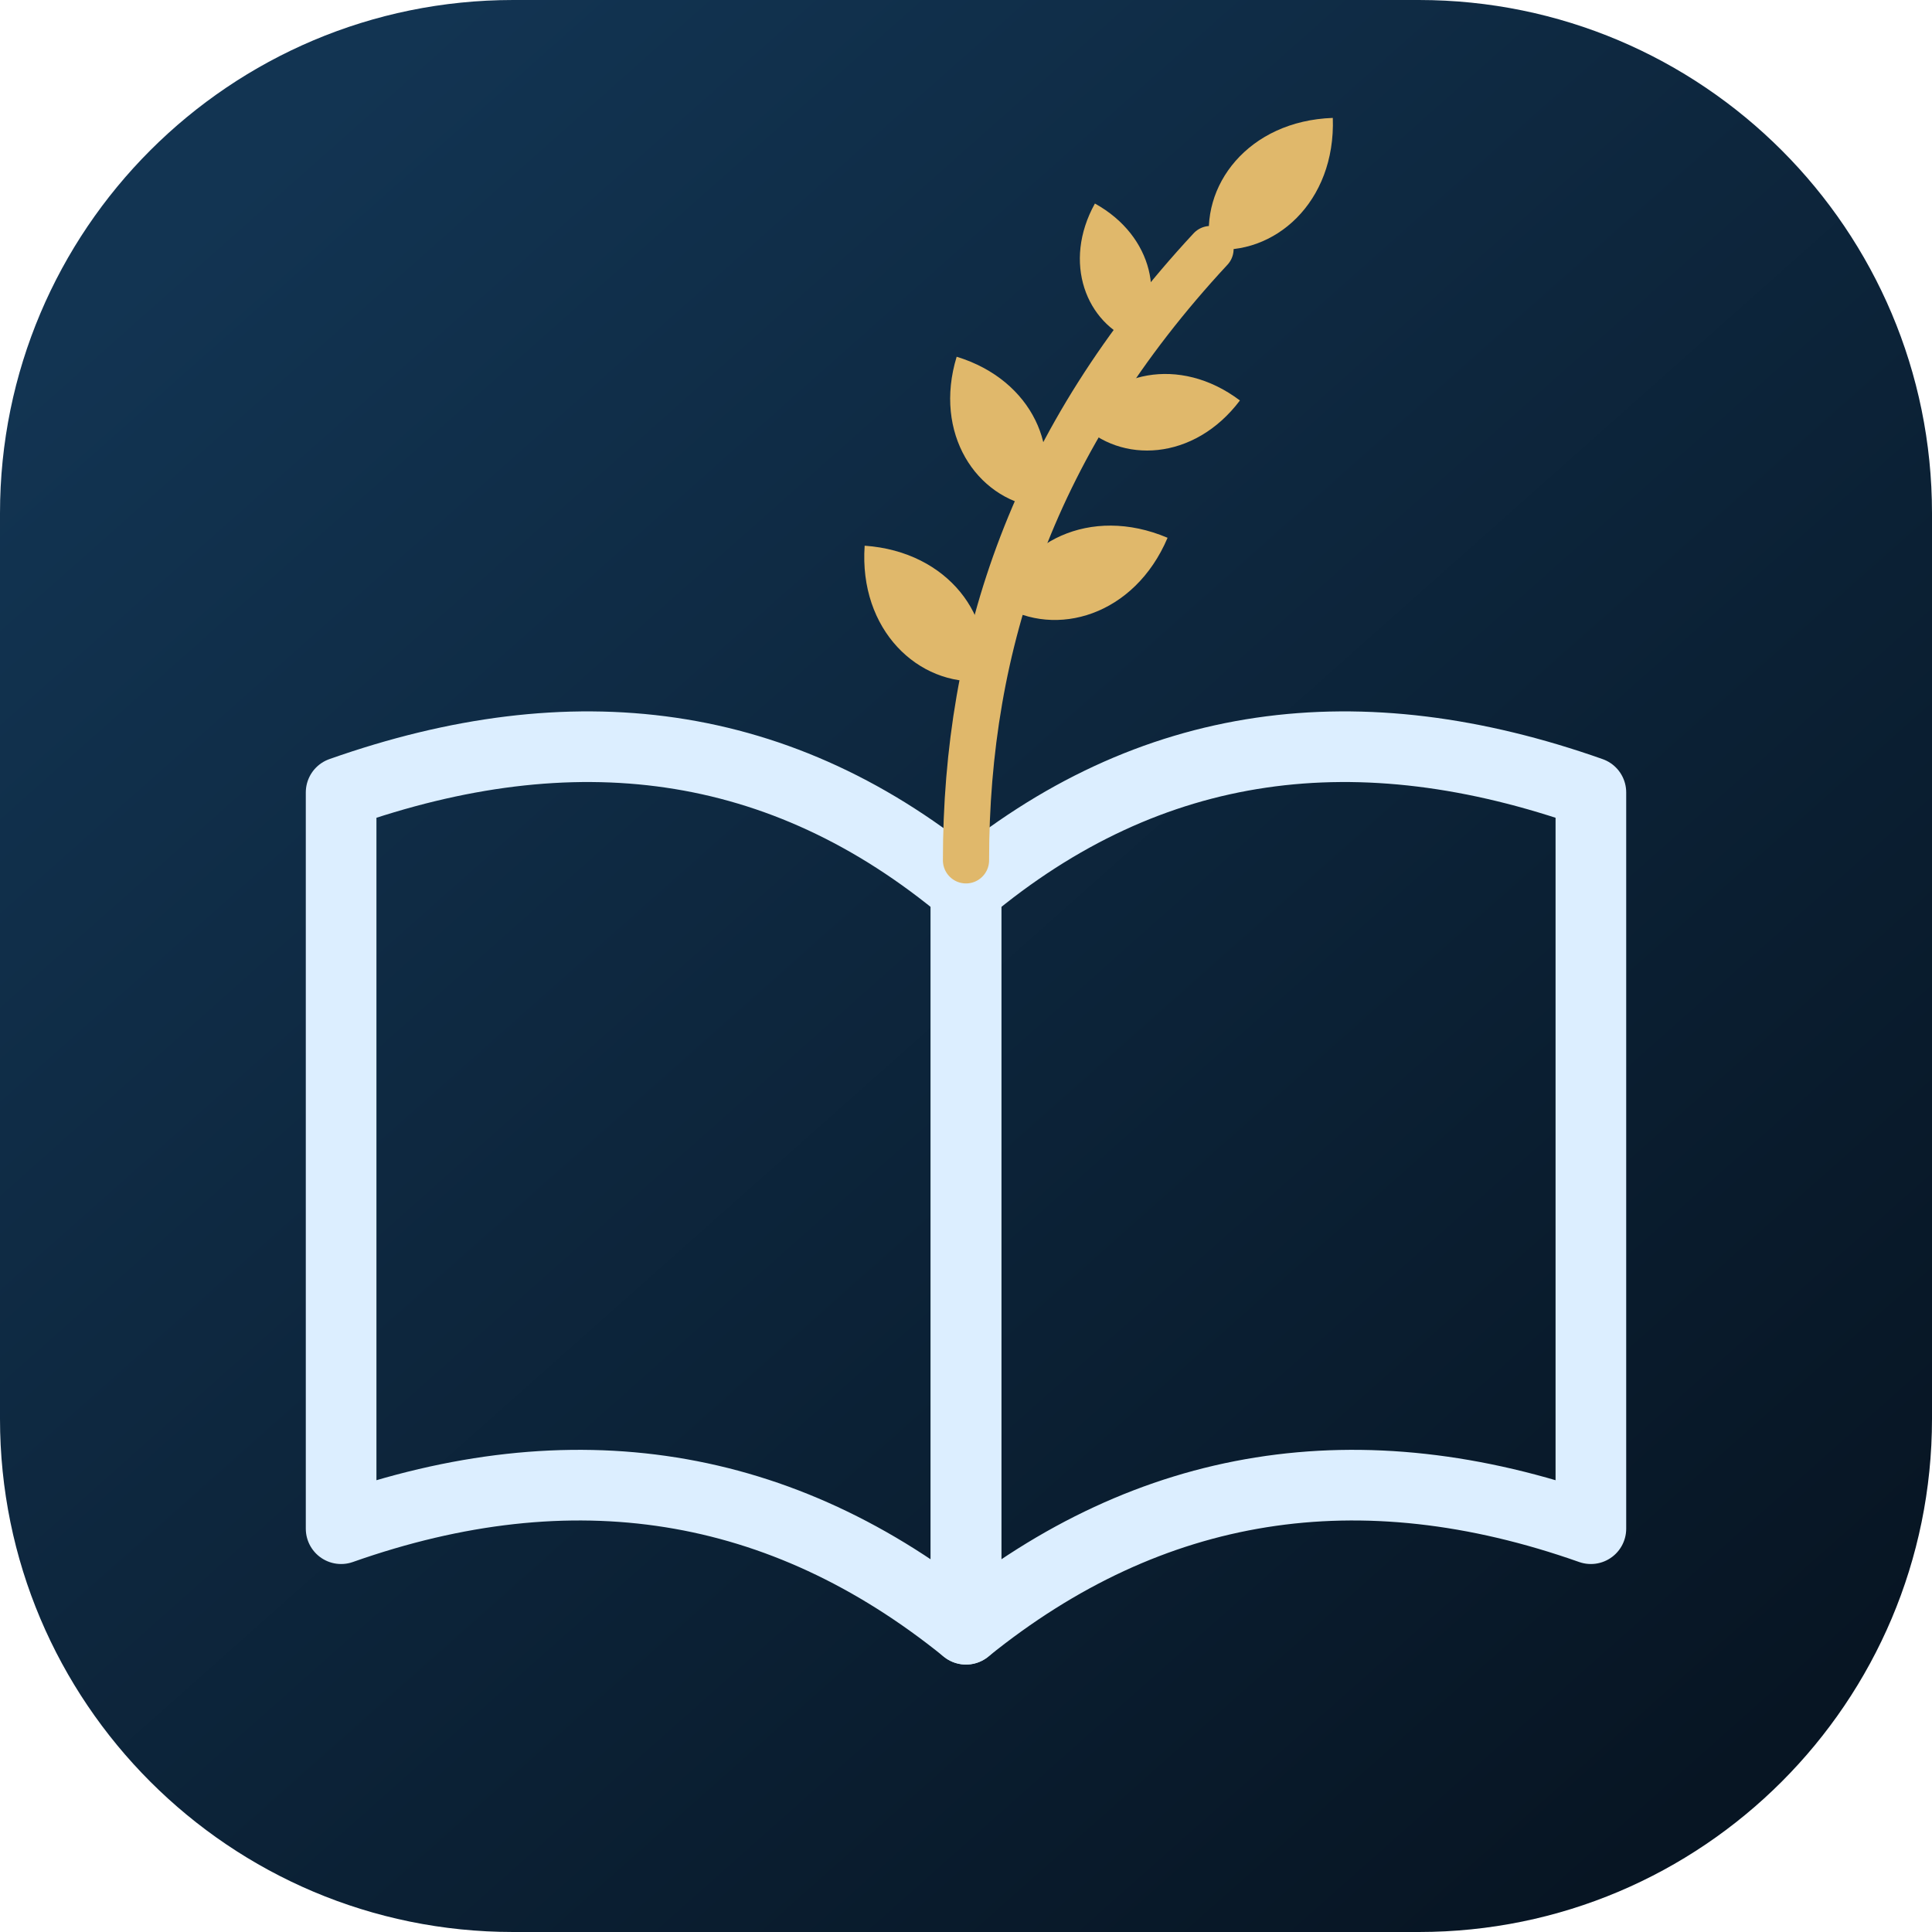
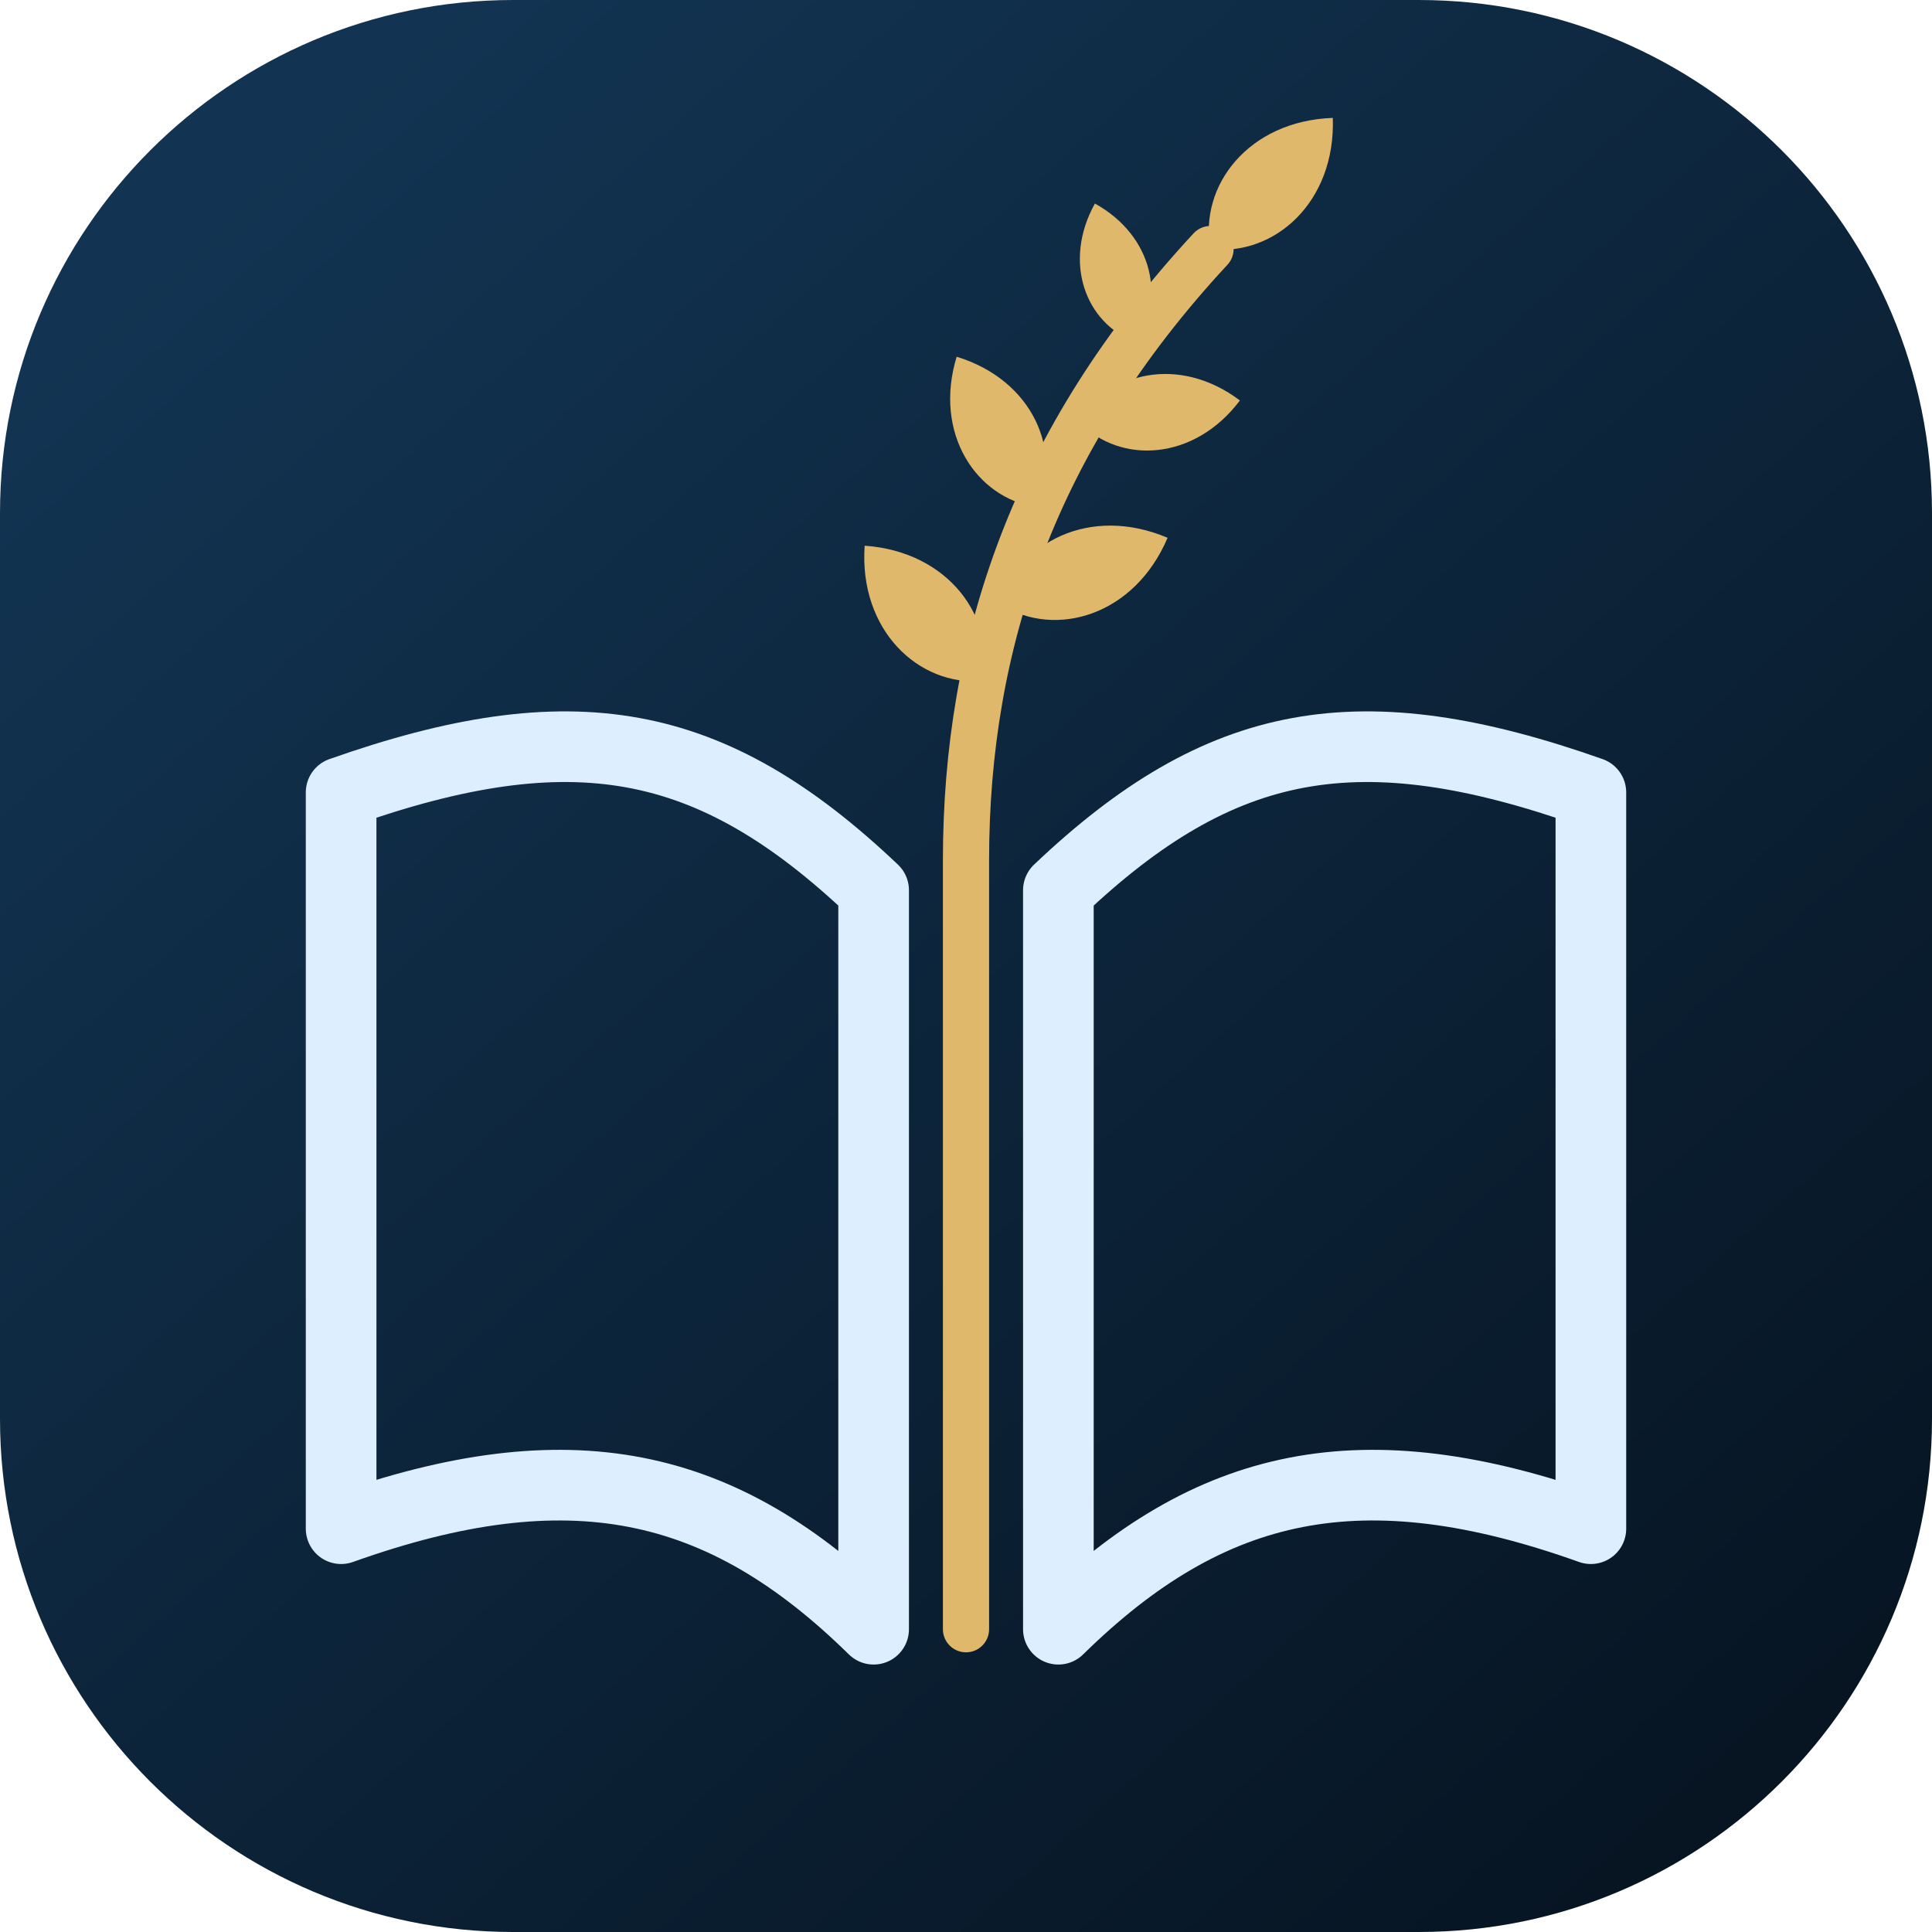
<svg xmlns="http://www.w3.org/2000/svg" viewBox="0 0 64 64" role="img" aria-label="Noesis">
  <defs>
    <linearGradient id="noesis-bg" x1="8" y1="6" x2="56" y2="60" gradientUnits="userSpaceOnUse">
      <stop stop-color="#123452" />
      <stop offset="1" stop-color="#071523" />
    </linearGradient>
  </defs>
  <rect width="64" height="64" rx="17" fill="url(#noesis-bg)" />
  <g transform="translate(3.2 4.2) scale(0.9)">
-     <path d="M9 24.5c8.5-3 16.2-2.1 23 3.6v27.2c-6.8-5.5-14.5-6.7-23-3.7V24.5Z" fill="none" stroke="#dceeff" stroke-width="2.6" stroke-linejoin="round" />
-     <path d="M55 24.5c-8.5-3-16.2-2.1-23 3.6v27.2c6.8-5.5 14.5-6.7 23-3.7V24.5Z" fill="none" stroke="#dceeff" stroke-width="2.6" stroke-linejoin="round" />
-     <path d="M32 28.1v27.2" fill="none" stroke="#dceeff" stroke-width="2.1" stroke-linecap="round" />
-     <path d="M32 27C32 19 34.5 11.5 41 4.5" fill="none" stroke="#e0b86b" stroke-width="1.7" stroke-linecap="round" />
+     <path d="M9 24.5c8.5-3 13.6-2.1 19.6 3.6v27.2c-5.6-5.5-11.2-6.7-19.6-3.7V24.5Z" fill="none" stroke="#dceeff" stroke-width="2.6" stroke-linejoin="round" />
+     <path d="M55 24.5c-8.5-3-13.6-2.1-19.6 3.6v27.2c5.6-5.5 11.2-6.7 19.6-3.7V24.5Z" fill="none" stroke="#dceeff" stroke-width="2.6" stroke-linejoin="round" />
+     <path d="M32 55.3V27C32 19 34.5 11.5 41 4.5" fill="none" stroke="#e0b86b" stroke-width="1.7" stroke-linecap="round" stroke-linejoin="round" />
    <g fill="#e0b86b" stroke="none">
      <path transform="translate(32.6 20.4) rotate(-131) scale(1)" d="M0 0C1.4-1.9 4.4-2.2 6.6 0 4.4 2.2 1.4 1.9 0 0Z" />
      <path transform="translate(33.3 17.6) rotate(-22) scale(1)" d="M0 0C1.4-1.9 4.4-2.2 6.6 0 4.4 2.2 1.4 1.9 0 0Z" />
      <path transform="translate(34.6 14.0) rotate(-118) scale(0.95)" d="M0 0C1.4-1.9 4.4-2.2 6.6 0 4.4 2.2 1.4 1.9 0 0Z" />
      <path transform="translate(36.2 10.9) rotate(-8) scale(0.9)" d="M0 0C1.4-1.9 4.4-2.2 6.6 0 4.4 2.2 1.4 1.9 0 0Z" />
      <path transform="translate(38.2 7.9) rotate(-106) scale(0.8)" d="M0 0C1.4-1.9 4.4-2.2 6.6 0 4.4 2.2 1.4 1.9 0 0Z" />
      <path transform="translate(41.0 4.5) rotate(-47) scale(1)" d="M0 0C1.4-1.9 4.4-2.2 6.6 0 4.4 2.2 1.4 1.9 0 0Z" />
    </g>
  </g>
</svg>
